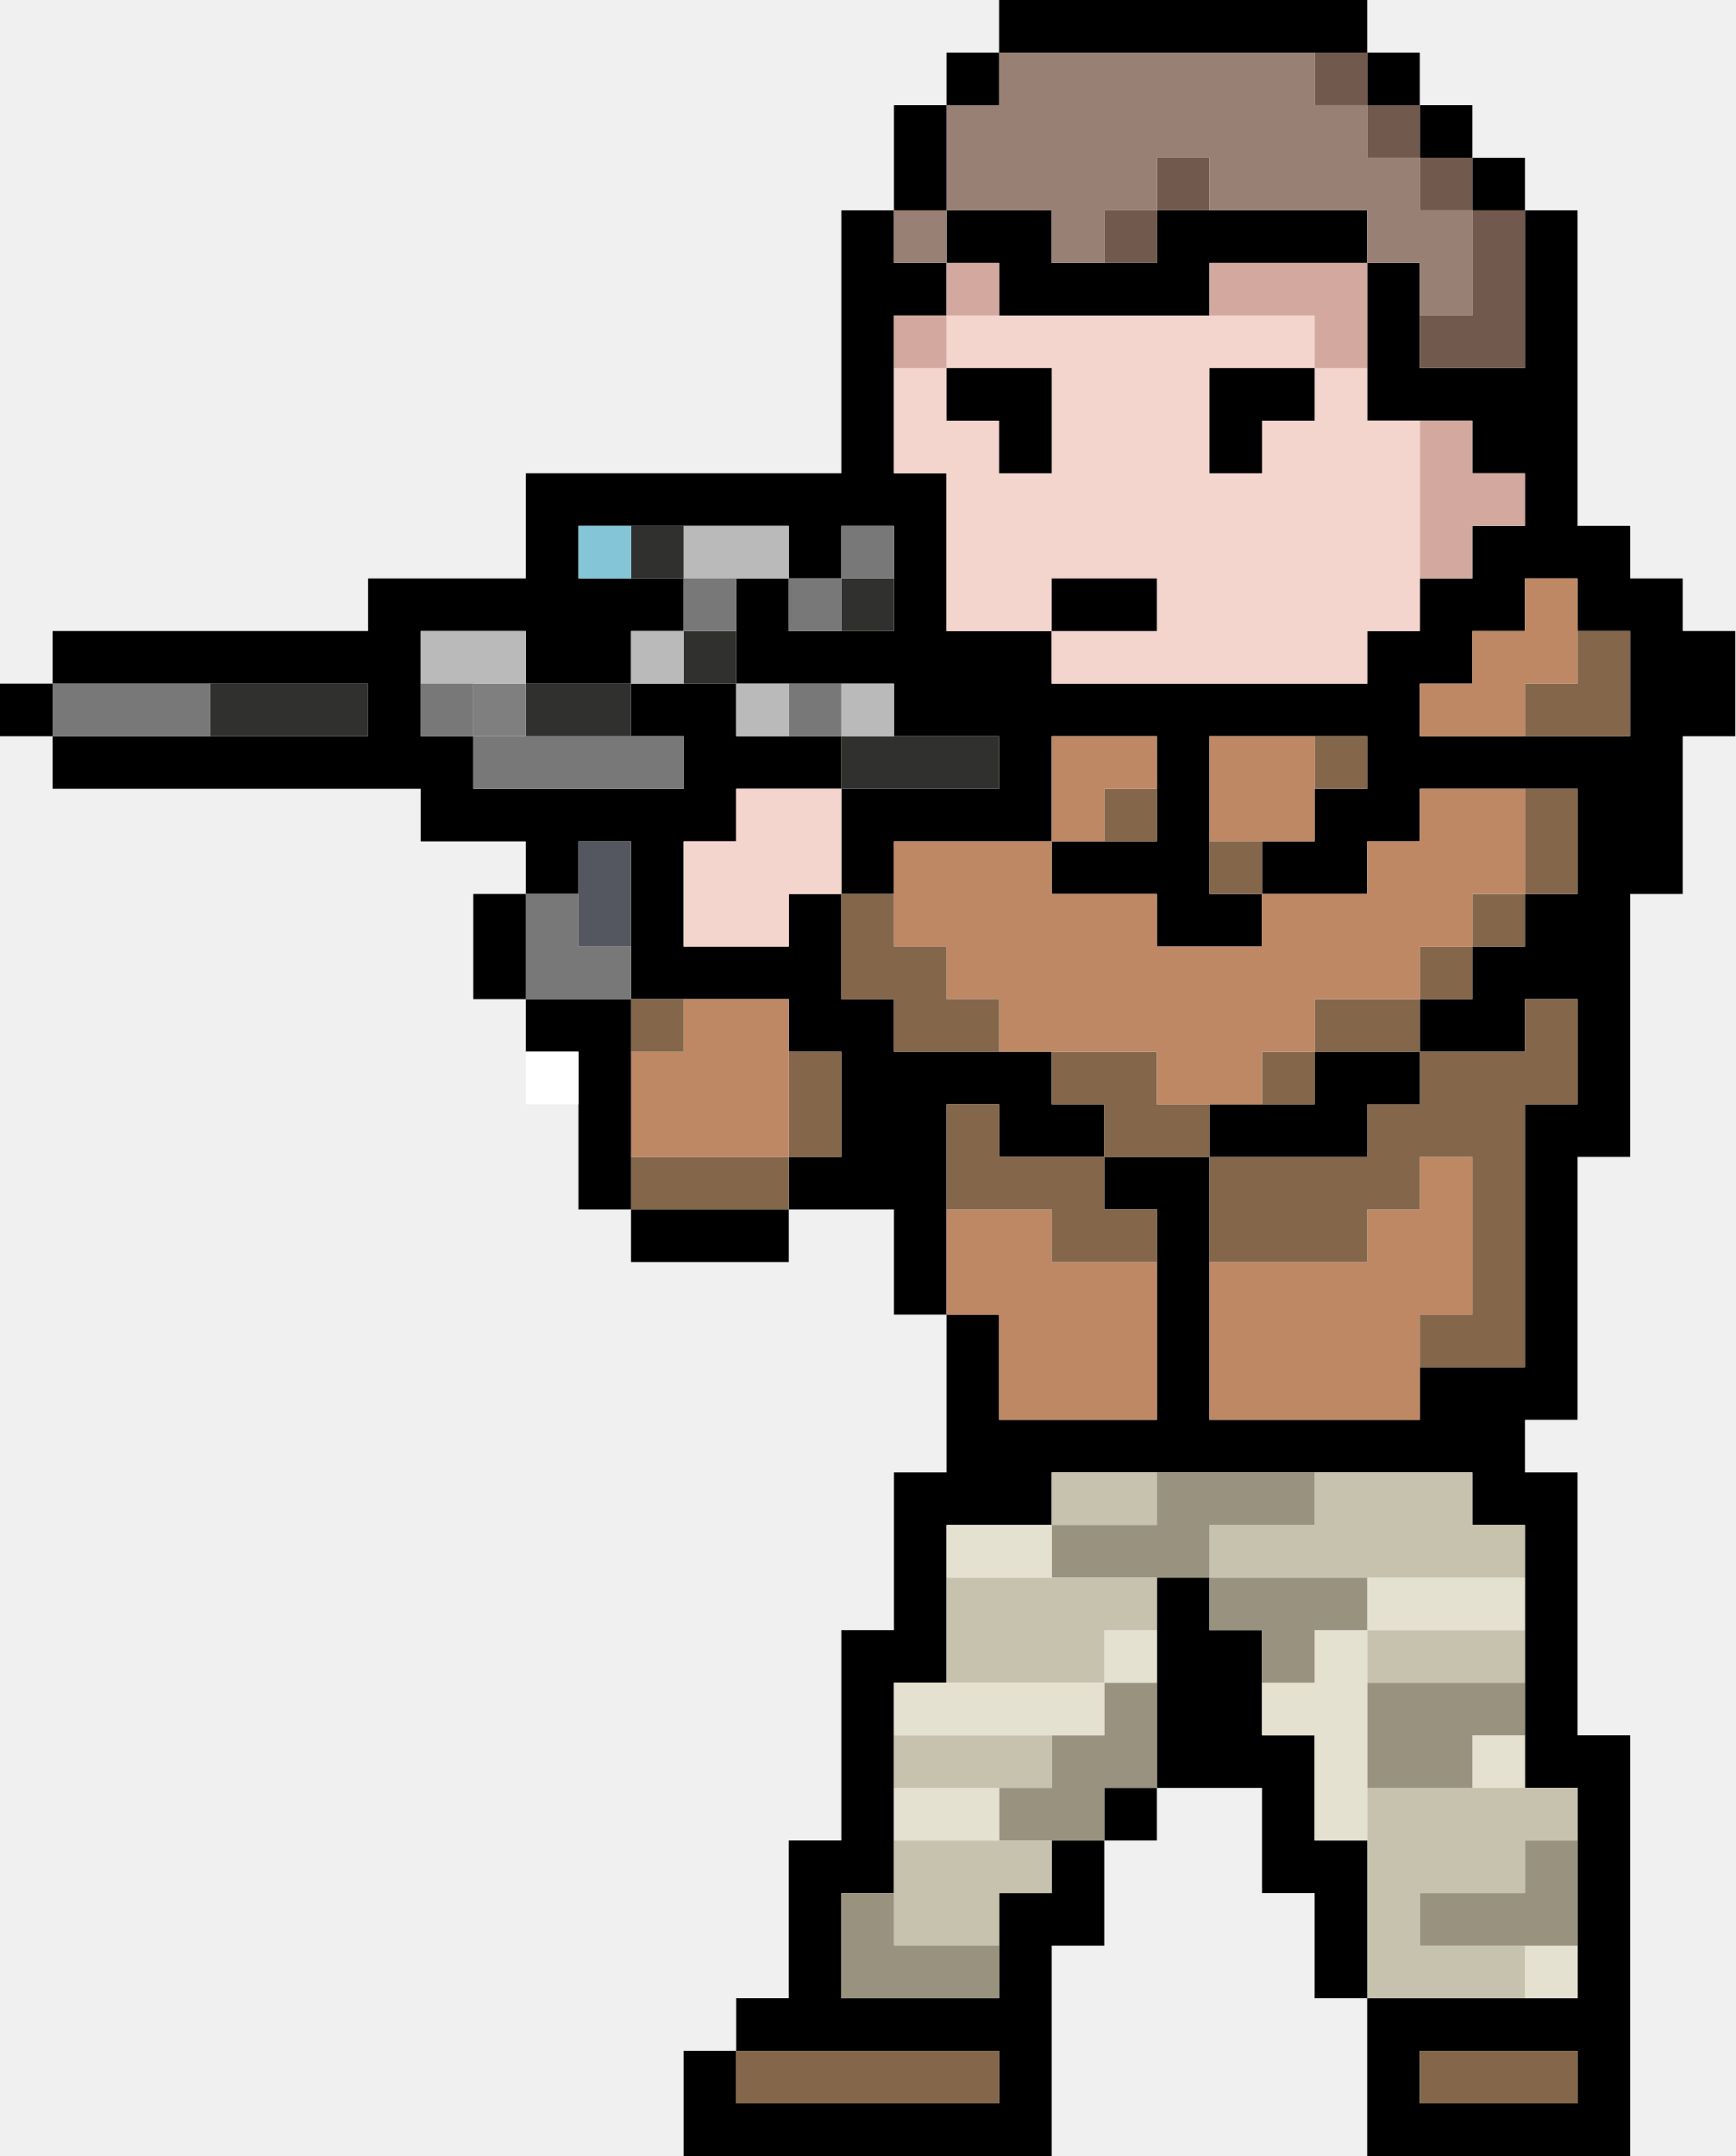
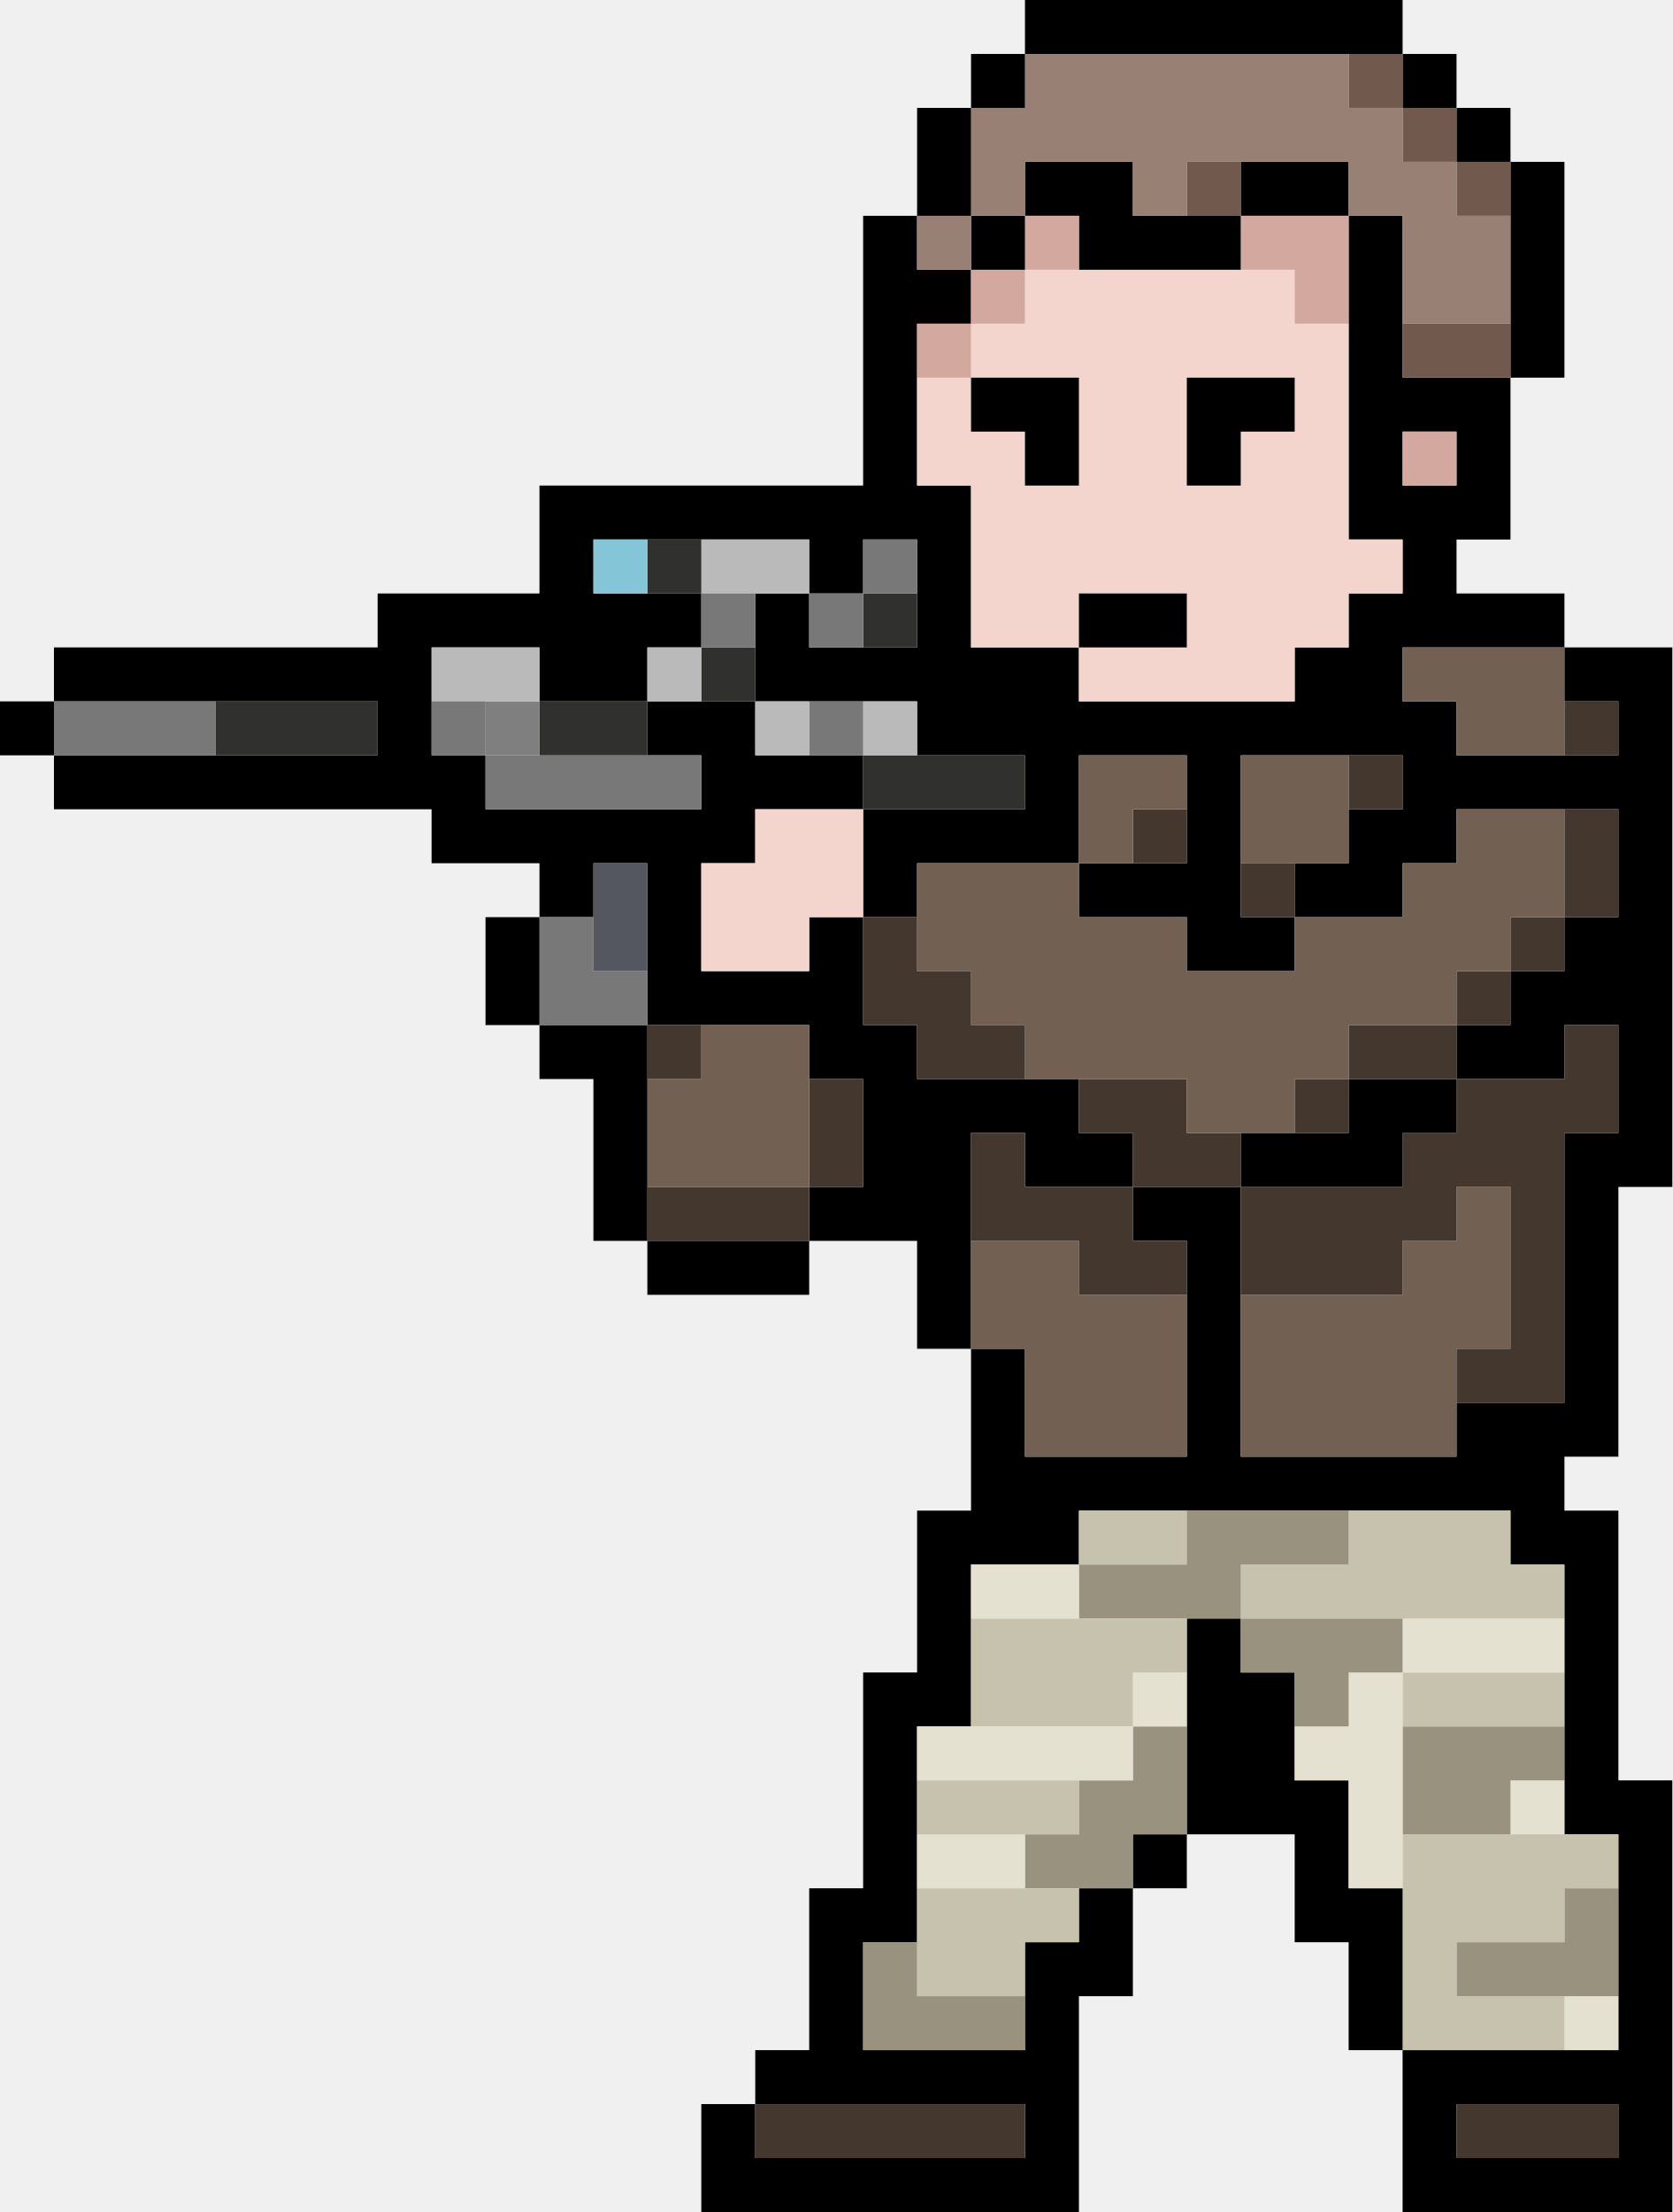
- <svg xmlns="http://www.w3.org/2000/svg" id="Layer_1" data-name="Layer 1" viewBox="0 0 66 82">
+ <svg xmlns="http://www.w3.org/2000/svg" id="Layer_1" data-name="Layer 1" viewBox="0 0 62 82">
  <defs>
    <style>
      .cls-1 {
        fill: #7f7f7f;
      }

      .cls-2 {
        fill: #30302f;
      }

      .cls-3 {
        fill: #787878;
      }

      .cls-4 {
        fill: #84c5d8;
      }

      .cls-5 {
-         fill: #fff;
+         fill: #bababa;
      }

      .cls-6 {
-         fill: #bababa;
+         fill: #d3a99f;
      }

      .cls-7 {
-         fill: #d3a99f;
+         fill: #44372e;
      }

      .cls-8 {
        fill: #99927e;
      }

      .cls-9 {
-         fill: #be8864;
+         fill: #e5e1d1;
      }

      .cls-10 {
-         fill: #e5e1d1;
+         fill: #726052;
      }

      .cls-11 {
        fill: #c7c2ae;
      }

      .cls-12 {
        fill: #f4d5ce;
      }

      .cls-13 {
        fill: #71594d;
      }

      .cls-14 {
        fill: #54575f;
      }

      .cls-15 {
        fill: #998074;
      }
- 
-       .cls-16 {
-         fill: #84664a;
-       }
    </style>
  </defs>
-   <path d="M64,24v-2h-2v-2h-2v-12h-2v6h-4v-4h-2v6h4v2h2v2h-2v2h-2v2h-2v2h-12v-2h-4v-6h-2v-6h2v-2h-2v-2h-2v10h-12v4h-6v2H2v2h12v2H2v2h14v2h4v2h2v-2h2v6h6v2h2v4h-2v2h4v4h2v-8h2v2h4v-2h-2v-2h-6v-2h-2v-4h-2v2h-4v-4h2v-2h4v-2h-4v-2h-4v2h2v2h-8v-2h-2v-4h4v2h4v-2h2v-2h-4v-2h8v2h2v-2h2v4h-4v-2h-2v4h6v2h4v2h-6v4h2v-2h6v-4h4v4h-4v2h4v2h4v-2h-2v-6h6v2h-2v2h-2v2h4v-2h2v-2h6v4h-2v2h-2v2h-2v2h4v-2h2v4h-2v10h-4v2h-8v-10h-4v2h2v8h-6v-4h-2v6h-2v6h-2v8h-2v6h-2v2h10v2h-10v-2h-2v4h14v-8h2v-4h-2v2h-2v4h-6v-4h2v-8h2v-6h4v-2h16v2h2v10h2v8h-8v6h10v-16h-2v-10h-2v-2h2v-10h2v-10h2v-6h2v-4h-2ZM60,80h-6v-2h6v2ZM60,28h-6v-2h2v-2h2v-2h2v2h2v4h-2Z" />
-   <polygon class="cls-16" points="62 24 60 24 60 26 58 26 58 28 60 28 62 28 62 26 62 24" />
-   <rect class="cls-10" x="58" y="74" width="2" height="2" />
+   <path d="M60,24h-2v2h2v2h-6v-2h-2v-2h6v-2h-4v-2h2v-6h-4v-6h-2v12h2v2h-2v2h-2v2h-8v-2h-4v-6h-2v-6h2v-2h-2v-2h-2v10h-12v4h-6v2H2v2h12v2H2v2h14v2h4v2h2v-2h2v6h6v2h2v4h-2v2h4v4h2v-8h2v2h4v-2h-2v-2h-6v-2h-2v-4h-2v2h-4v-4h2v-2h4v-2h-4v-2h-4v2h2v2h-8v-2h-2v-4h4v2h4v-2h2v-2h-4v-2h8v2h2v-2h2v4h-4v-2h-2v4h6v2h4v2h-6v4h2v-2h6v-4h4v4h-4v2h4v2h4v-2h-2v-6h6v2h-2v2h-2v2h4v-2h2v-2h6v4h-2v2h-2v2h-2v2h4v-2h2v4h-2v10h-4v2h-8v-10h-4v2h2v8h-6v-4h-2v6h-2v6h-2v8h-2v6h-2v2h10v2h-10v-2h-2v4h14v-8h2v-4h-2v2h-2v4h-6v-4h2v-8h2v-6h4v-2h16v2h2v10h2v8h-8v6h10v-16h-2v-10h-2v-2h2v-10h2v-20h-2ZM52,16h2v2h-2v-2ZM60,80h-6v-2h6v2Z" />
+   <rect class="cls-9" x="58" y="74" width="2" height="2" />
  <polygon class="cls-8" points="58 72 56 72 54 72 54 74 56 74 58 74 60 74 60 72 60 70 58 70 58 72" />
-   <polygon class="cls-16" points="58 34 60 34 60 32 60 30 58 30 58 32 58 34" />
-   <polygon class="cls-9" points="60 26 60 24 60 22 58 22 58 24 56 24 56 26 54 26 54 28 56 28 58 28 58 26 60 26" />
-   <polygon class="cls-16" points="56 78 54 78 54 80 56 80 58 80 60 80 60 78 58 78 56 78" />
-   <rect class="cls-10" x="56" y="66" width="2" height="2" />
-   <rect class="cls-16" x="56" y="34" width="2" height="2" />
-   <polygon class="cls-13" points="56 10 56 12 54 12 54 14 56 14 58 14 58 12 58 10 58 8 56 8 56 10" />
-   <rect x="56" y="6" width="2" height="2" />
+   <polygon class="cls-7" points="58 34 60 34 60 32 60 30 58 30 58 32 58 34" />
+   <rect class="cls-7" x="58" y="26" width="2" height="2" />
+   <polygon class="cls-7" points="56 78 54 78 54 80 56 80 58 80 60 80 60 78 58 78 56 78" />
+   <rect class="cls-9" x="56" y="66" width="2" height="2" />
+   <rect class="cls-7" x="56" y="34" width="2" height="2" />
+   <polygon points="56 10 56 12 56 14 58 14 58 12 58 10 58 8 58 6 56 6 56 8 56 10" />
  <polygon class="cls-11" points="56 76 58 76 58 74 56 74 54 74 54 72 56 72 58 72 58 70 60 70 60 68 58 68 56 68 54 68 52 68 52 70 52 72 52 74 52 76 54 76 56 76" />
  <polygon class="cls-8" points="54 64 52 64 52 66 52 68 54 68 56 68 56 66 58 66 58 64 56 64 54 64" />
  <polygon class="cls-11" points="54 62 52 62 52 64 54 64 56 64 58 64 58 62 56 62 54 62" />
-   <polygon class="cls-10" points="54 60 52 60 52 62 54 62 56 62 58 62 58 60 56 60 54 60" />
-   <polygon class="cls-9" points="56 50 56 48 56 46 56 44 54 44 54 46 52 46 52 48 50 48 48 48 46 48 46 50 46 52 46 54 48 54 50 54 52 54 54 54 54 52 54 50 56 50" />
-   <rect class="cls-16" x="54" y="36" width="2" height="2" />
-   <polygon class="cls-7" points="54 20 54 22 56 22 56 20 58 20 58 18 56 18 56 16 54 16 54 18 54 20" />
+   <polygon class="cls-9" points="54 60 52 60 52 62 54 62 56 62 58 62 58 60 56 60 54 60" />
+   <polygon class="cls-10" points="56 50 56 48 56 46 56 44 54 44 54 46 52 46 52 48 50 48 48 48 46 48 46 50 46 52 46 54 48 54 50 54 52 54 54 54 54 52 54 50 56 50" />
+   <rect class="cls-7" x="54" y="36" width="2" height="2" />
+   <polygon class="cls-10" points="54 24 52 24 52 26 54 26 54 28 56 28 58 28 58 26 58 24 56 24 54 24" />
+   <polygon class="cls-13" points="54 12 52 12 52 14 54 14 56 14 56 12 54 12" />
  <rect class="cls-13" x="54" y="6" width="2" height="2" />
  <rect x="54" y="4" width="2" height="2" />
-   <polygon class="cls-16" points="52 42 52 44 50 44 48 44 46 44 46 46 46 48 48 48 50 48 52 48 52 46 54 46 54 44 56 44 56 46 56 48 56 50 54 50 54 52 56 52 58 52 58 50 58 48 58 46 58 44 58 42 60 42 60 40 60 38 58 38 58 40 56 40 54 40 54 42 52 42" />
+   <polygon class="cls-7" points="52 42 52 44 50 44 48 44 46 44 46 46 46 48 48 48 50 48 52 48 52 46 54 46 54 44 56 44 56 46 56 48 56 50 54 50 54 52 56 52 58 52 58 50 58 48 58 46 58 44 58 42 60 42 60 40 60 38 58 38 58 40 56 40 54 40 54 42 52 42" />
+   <rect class="cls-6" x="52" y="16" width="2" height="2" />
  <rect class="cls-13" x="52" y="4" width="2" height="2" />
  <rect x="52" y="2" width="2" height="2" />
  <polygon points="52 72 52 70 50 70 50 68 50 66 48 66 48 64 48 62 46 62 46 60 44 60 44 62 44 64 44 66 44 68 46 68 48 68 48 70 48 72 50 72 50 74 50 76 52 76 52 74 52 72" />
-   <polygon class="cls-10" points="52 64 52 62 50 62 50 64 48 64 48 66 50 66 50 68 50 70 52 70 52 68 52 66 52 64" />
+   <polygon class="cls-9" points="52 64 52 62 50 62 50 64 48 64 48 66 50 66 50 68 50 70 52 70 52 68 52 66 52 64" />
  <polygon points="50 40 50 42 48 42 46 42 46 44 48 44 50 44 52 44 52 42 54 42 54 40 52 40 50 40" />
-   <polygon class="cls-16" points="50 38 50 40 52 40 54 40 54 38 52 38 50 38" />
-   <rect class="cls-16" x="50" y="28" width="2" height="2" />
-   <polygon class="cls-12" points="50 16 48 16 48 18 46 18 46 16 46 14 48 14 50 14 50 12 48 12 46 12 44 12 42 12 40 12 38 12 36 12 36 14 38 14 40 14 40 16 40 18 38 18 38 16 36 16 36 14 34 14 34 16 34 18 36 18 36 20 36 22 36 24 38 24 40 24 40 22 42 22 44 22 44 24 42 24 40 24 40 26 42 26 44 26 46 26 48 26 50 26 52 26 52 24 54 24 54 22 54 20 54 18 54 16 52 16 52 14 50 14 50 16" />
-   <polygon points="50 8 48 8 46 8 44 8 44 10 42 10 40 10 40 8 38 8 36 8 36 10 38 10 38 12 40 12 42 12 44 12 46 12 46 10 48 10 50 10 52 10 52 8 50 8" />
+   <polygon class="cls-7" points="50 38 50 40 52 40 54 40 54 38 52 38 50 38" />
+   <rect class="cls-7" x="50" y="28" width="2" height="2" />
  <rect class="cls-13" x="50" y="2" width="2" height="2" />
  <polygon class="cls-8" points="50 62 52 62 52 60 50 60 48 60 46 60 46 62 48 62 48 64 50 64 50 62" />
  <polygon class="cls-11" points="48 58 46 58 46 60 48 60 50 60 52 60 54 60 56 60 58 60 58 58 56 58 56 56 54 56 52 56 50 56 50 58 48 58" />
-   <rect class="cls-16" x="48" y="40" width="2" height="2" />
-   <polygon class="cls-9" points="50 32 50 30 50 28 48 28 46 28 46 30 46 32 48 32 50 32" />
-   <polygon class="cls-7" points="48 10 46 10 46 12 48 12 50 12 50 14 52 14 52 12 52 10 50 10 48 10" />
-   <rect class="cls-16" x="46" y="32" width="2" height="2" />
-   <polygon points="46 14 46 16 46 18 48 18 48 16 50 16 50 14 48 14 46 14" />
-   <polygon class="cls-16" points="46 44 46 42 44 42 44 40 42 40 40 40 40 42 42 42 42 44 44 44 46 44" />
+   <rect class="cls-7" x="48" y="40" width="2" height="2" />
+   <polygon class="cls-10" points="50 32 50 30 50 28 48 28 46 28 46 30 46 32 48 32 50 32" />
+   <polygon points="48 6 46 6 46 8 48 8 50 8 50 6 48 6" />
+   <rect class="cls-7" x="46" y="32" width="2" height="2" />
+   <path class="cls-12" d="M48,10h-10v2h-2v2h4v4h-2v-2h-2v-2h-2v4h2v6h4v-2h4v2h-4v2h8v-2h2v-2h2v-2h-2v-8h-2v-2ZM48,16h-2v2h-2v-4h4v2Z" />
+   <polygon class="cls-6" points="46 8 46 10 48 10 48 12 50 12 50 10 50 8 48 8 46 8" />
+   <polygon class="cls-7" points="46 44 46 42 44 42 44 40 42 40 40 40 40 42 42 42 42 44 44 44 46 44" />
+   <polygon points="44 14 44 16 44 18 46 18 46 16 48 16 48 14 46 14 44 14" />
  <rect class="cls-13" x="44" y="6" width="2" height="2" />
  <rect x="42" y="68" width="2" height="2" />
  <polygon class="cls-8" points="44 64 42 64 42 66 40 66 40 68 38 68 38 70 40 70 42 70 42 68 44 68 44 66 44 64" />
-   <rect class="cls-10" x="42" y="62" width="2" height="2" />
+   <rect class="cls-9" x="42" y="62" width="2" height="2" />
  <polygon class="cls-11" points="44 58 44 56 42 56 40 56 40 58 42 58 44 58" />
-   <polygon class="cls-9" points="44 40 44 42 46 42 48 42 48 40 50 40 50 38 52 38 54 38 54 36 56 36 56 34 58 34 58 32 58 30 56 30 54 30 54 32 52 32 52 34 50 34 48 34 48 36 46 36 44 36 44 34 42 34 40 34 40 32 38 32 36 32 34 32 34 34 34 36 36 36 36 38 38 38 38 40 40 40 42 40 44 40" />
-   <rect class="cls-16" x="42" y="30" width="2" height="2" />
+   <polygon class="cls-10" points="44 40 44 42 46 42 48 42 48 40 50 40 50 38 52 38 54 38 54 36 56 36 56 34 58 34 58 32 58 30 56 30 54 30 54 32 52 32 52 34 50 34 48 34 48 36 46 36 44 36 44 34 42 34 40 34 40 32 38 32 36 32 34 32 34 34 34 36 36 36 36 38 38 38 38 40 40 40 42 40 44 40" />
+   <rect class="cls-7" x="42" y="30" width="2" height="2" />
  <polygon points="44 24 44 22 42 22 40 22 40 24 42 24 44 24" />
-   <rect class="cls-13" x="42" y="8" width="2" height="2" />
  <polygon class="cls-8" points="42 60 44 60 46 60 46 58 48 58 50 58 50 56 48 56 46 56 44 56 44 58 42 58 40 58 40 60 42 60" />
-   <polygon class="cls-9" points="42 30 44 30 44 28 42 28 40 28 40 30 40 32 42 32 42 30" />
+   <polygon class="cls-10" points="42 30 44 30 44 28 42 28 40 28 40 30 40 32 42 32 42 30" />
+   <polygon points="40 10 42 10 44 10 46 10 46 8 44 8 42 8 42 6 40 6 38 6 38 8 40 8 40 10" />
  <polygon points="42 2 44 2 46 2 48 2 50 2 52 2 52 0 50 0 48 0 46 0 44 0 42 0 40 0 38 0 38 2 40 2 42 2" />
  <polygon class="cls-11" points="40 64 42 64 42 62 44 62 44 60 42 60 40 60 38 60 36 60 36 62 36 64 38 64 40 64" />
-   <polygon class="cls-10" points="40 60 40 58 38 58 36 58 36 60 38 60 40 60" />
-   <polygon class="cls-9" points="38 52 38 54 40 54 42 54 44 54 44 52 44 50 44 48 42 48 40 48 40 46 38 46 36 46 36 48 36 50 38 50 38 52" />
-   <polygon class="cls-16" points="40 46 40 48 42 48 44 48 44 46 42 46 42 44 40 44 38 44 38 42 36 42 36 44 36 46 38 46 40 46" />
+   <polygon class="cls-9" points="40 60 40 58 38 58 36 58 36 60 38 60 40 60" />
+   <polygon class="cls-10" points="38 52 38 54 40 54 42 54 44 54 44 52 44 50 44 48 42 48 40 48 40 46 38 46 36 46 36 48 36 50 38 50 38 52" />
+   <polygon class="cls-7" points="40 46 40 48 42 48 44 48 44 46 42 46 42 44 40 44 38 44 38 42 36 42 36 44 36 46 38 46 40 46" />
+   <rect class="cls-6" x="38" y="8" width="2" height="2" />
  <polygon class="cls-11" points="36 70 34 70 34 72 34 74 36 74 38 74 38 72 40 72 40 70 38 70 36 70" />
-   <polygon class="cls-10" points="38 70 38 68 36 68 34 68 34 70 36 70 38 70" />
+   <polygon class="cls-9" points="38 70 38 68 36 68 34 68 34 70 36 70 38 70" />
  <polygon class="cls-11" points="38 68 40 68 40 66 38 66 36 66 34 66 34 68 36 68 38 68" />
-   <polygon class="cls-10" points="38 66 40 66 42 66 42 64 40 64 38 64 36 64 34 64 34 66 36 66 38 66" />
-   <polygon class="cls-16" points="36 38 36 36 34 36 34 34 32 34 32 36 32 38 34 38 34 40 36 40 38 40 38 38 36 38" />
+   <polygon class="cls-9" points="38 66 40 66 42 66 42 64 40 64 38 64 36 64 34 64 34 66 36 66 38 66" />
+   <polygon class="cls-7" points="36 38 36 36 34 36 34 34 32 34 32 36 32 38 34 38 34 40 36 40 38 40 38 38 36 38" />
  <polygon points="38 16 38 18 40 18 40 16 40 14 38 14 36 14 36 16 38 16" />
-   <rect class="cls-7" x="36" y="10" width="2" height="2" />
-   <polygon class="cls-15" points="36 8 38 8 40 8 40 10 42 10 42 8 44 8 44 6 46 6 46 8 48 8 50 8 52 8 52 10 54 10 54 12 56 12 56 10 56 8 54 8 54 6 52 6 52 4 50 4 50 2 48 2 46 2 44 2 42 2 40 2 38 2 38 4 36 4 36 6 36 8" />
+   <rect class="cls-6" x="36" y="10" width="2" height="2" />
+   <rect x="36" y="8" width="2" height="2" />
+   <polygon class="cls-15" points="36 8 38 8 38 6 40 6 42 6 42 8 44 8 44 6 46 6 48 6 50 6 50 8 52 8 52 10 52 12 54 12 56 12 56 10 56 8 54 8 54 6 52 6 52 4 50 4 50 2 48 2 46 2 44 2 42 2 40 2 38 2 38 4 36 4 36 6 36 8" />
  <rect x="36" y="2" width="2" height="2" />
  <polygon class="cls-8" points="34 74 34 72 32 72 32 74 32 76 34 76 36 76 38 76 38 74 36 74 34 74" />
  <polygon class="cls-2" points="36 30 38 30 38 28 36 28 34 28 32 28 32 30 34 30 36 30" />
-   <rect class="cls-7" x="34" y="12" width="2" height="2" />
+   <rect class="cls-6" x="34" y="12" width="2" height="2" />
  <rect class="cls-15" x="34" y="8" width="2" height="2" />
  <polygon points="36 6 36 4 34 4 34 6 34 8 36 8 36 6" />
-   <rect class="cls-6" x="32" y="26" width="2" height="2" />
+   <rect class="cls-5" x="32" y="26" width="2" height="2" />
  <rect class="cls-2" x="32" y="22" width="2" height="2" />
  <rect class="cls-3" x="32" y="20" width="2" height="2" />
-   <polygon class="cls-16" points="30 44 32 44 32 42 32 40 30 40 30 42 30 44" />
+   <polygon class="cls-7" points="30 44 32 44 32 42 32 40 30 40 30 42 30 44" />
  <polygon class="cls-12" points="32 30 30 30 28 30 28 32 26 32 26 34 26 36 28 36 30 36 30 34 32 34 32 32 32 30" />
  <rect class="cls-3" x="30" y="26" width="2" height="2" />
  <rect class="cls-3" x="30" y="22" width="2" height="2" />
-   <polygon class="cls-16" points="30 80 32 80 34 80 36 80 38 80 38 78 36 78 34 78 32 78 30 78 28 78 28 80 30 80" />
-   <polygon class="cls-16" points="28 44 26 44 24 44 24 46 26 46 28 46 30 46 30 44 28 44" />
-   <rect class="cls-6" x="28" y="26" width="2" height="2" />
-   <polygon class="cls-6" points="30 22 30 20 28 20 26 20 26 22 28 22 30 22" />
+   <polygon class="cls-7" points="30 80 32 80 34 80 36 80 38 80 38 78 36 78 34 78 32 78 30 78 28 78 28 80 30 80" />
+   <polygon class="cls-7" points="28 44 26 44 24 44 24 46 26 46 28 46 30 46 30 44 28 44" />
+   <rect class="cls-5" x="28" y="26" width="2" height="2" />
+   <polygon class="cls-5" points="30 22 30 20 28 20 26 20 26 22 28 22 30 22" />
  <polygon points="26 46 24 46 24 48 26 48 28 48 30 48 30 46 28 46 26 46" />
  <rect class="cls-2" x="26" y="24" width="2" height="2" />
  <rect class="cls-3" x="26" y="22" width="2" height="2" />
-   <polygon class="cls-9" points="24 40 24 42 24 44 26 44 28 44 30 44 30 42 30 40 30 38 28 38 26 38 26 40 24 40" />
-   <rect class="cls-16" x="24" y="38" width="2" height="2" />
-   <rect class="cls-6" x="24" y="24" width="2" height="2" />
+   <polygon class="cls-10" points="24 40 24 42 24 44 26 44 28 44 30 44 30 42 30 40 30 38 28 38 26 38 26 40 24 40" />
+   <rect class="cls-7" x="24" y="38" width="2" height="2" />
+   <rect class="cls-5" x="24" y="24" width="2" height="2" />
  <rect class="cls-2" x="24" y="20" width="2" height="2" />
  <polygon points="24 42 24 40 24 38 22 38 20 38 20 40 22 40 22 42 22 44 22 46 24 46 24 44 24 42" />
  <polygon class="cls-3" points="24 38 24 36 22 36 22 34 20 34 20 36 20 38 22 38 24 38" />
  <polygon class="cls-14" points="24 36 24 34 24 32 22 32 22 34 22 36 24 36" />
  <rect class="cls-4" x="22" y="20" width="2" height="2" />
-   <rect class="cls-5" x="20" y="40" width="2" height="2" />
  <polygon class="cls-3" points="20 28 18 28 18 30 20 30 22 30 24 30 26 30 26 28 24 28 22 28 20 28" />
  <polygon class="cls-2" points="20 26 20 28 22 28 24 28 24 26 22 26 20 26" />
  <polygon points="20 34 18 34 18 36 18 38 20 38 20 36 20 34" />
  <rect class="cls-1" x="18" y="26" width="2" height="2" />
-   <polygon class="cls-6" points="20 26 20 24 18 24 16 24 16 26 18 26 20 26" />
+   <polygon class="cls-5" points="20 26 20 24 18 24 16 24 16 26 18 26 20 26" />
  <rect class="cls-3" x="16" y="26" width="2" height="2" />
  <polygon class="cls-2" points="10 28 12 28 14 28 14 26 12 26 10 26 8 26 8 28 10 28" />
  <polygon class="cls-3" points="6 28 8 28 8 26 6 26 4 26 2 26 2 28 4 28 6 28" />
  <rect y="26" width="2" height="2" />
</svg>
